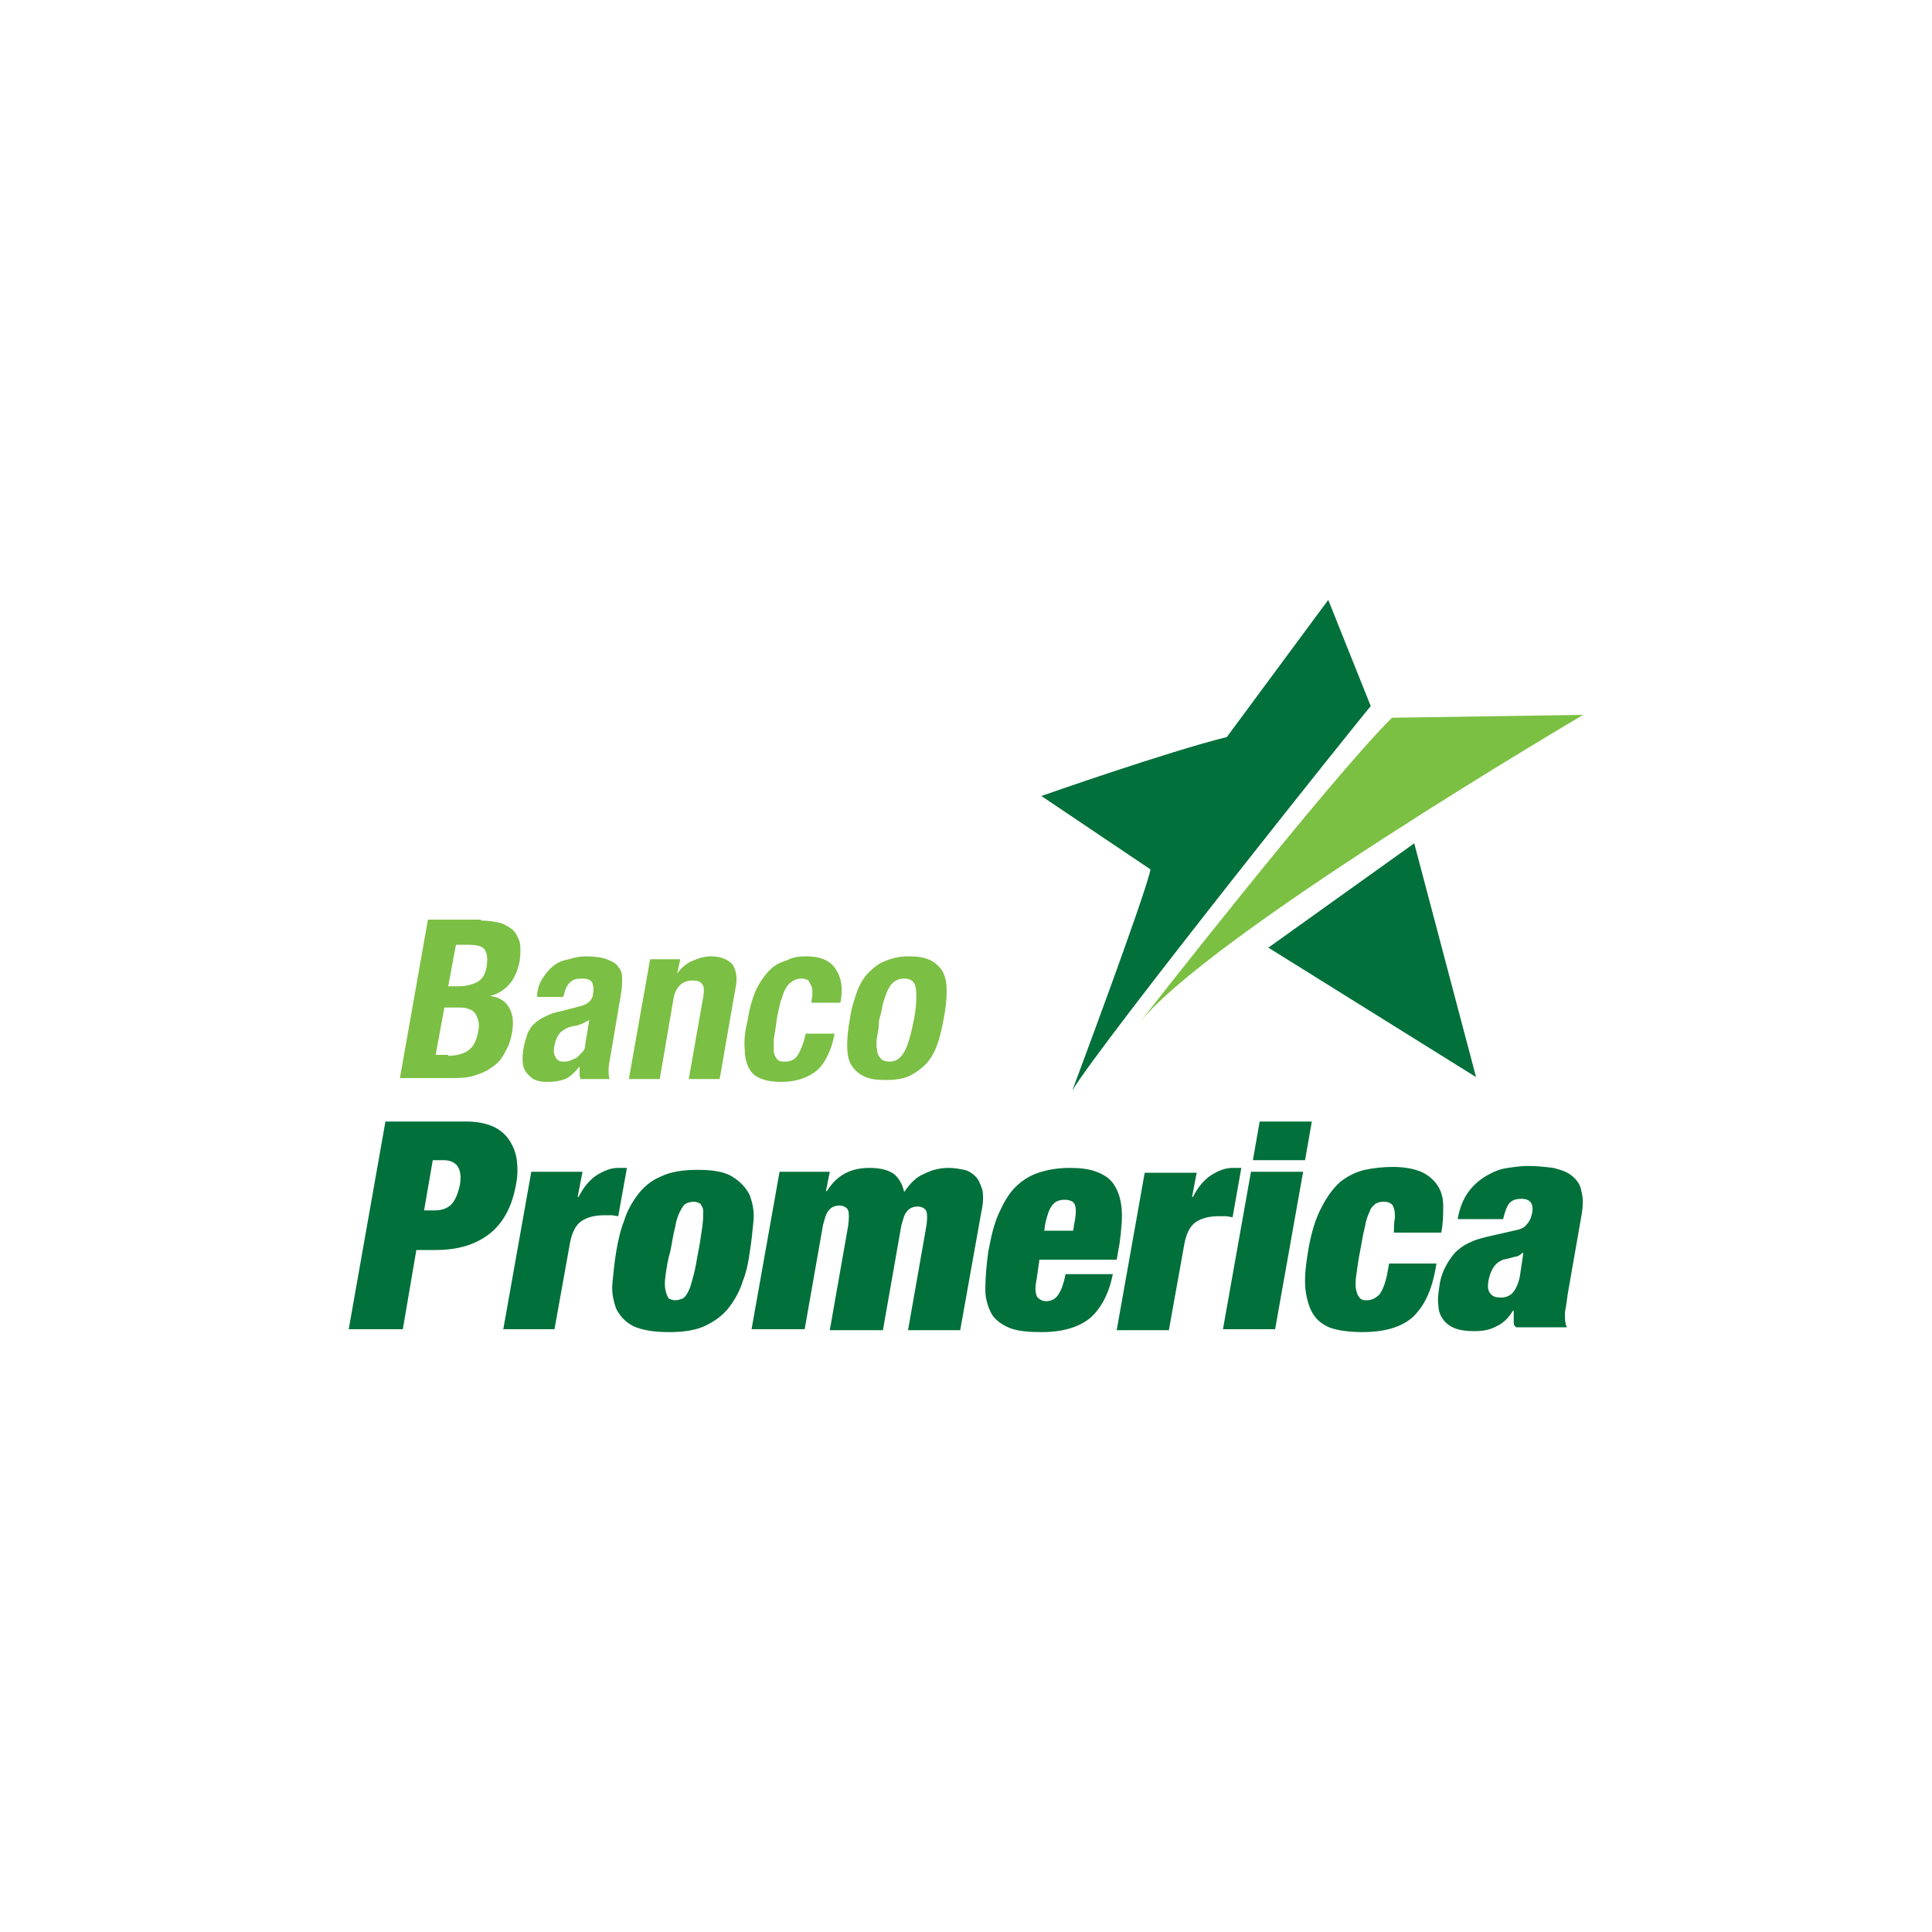
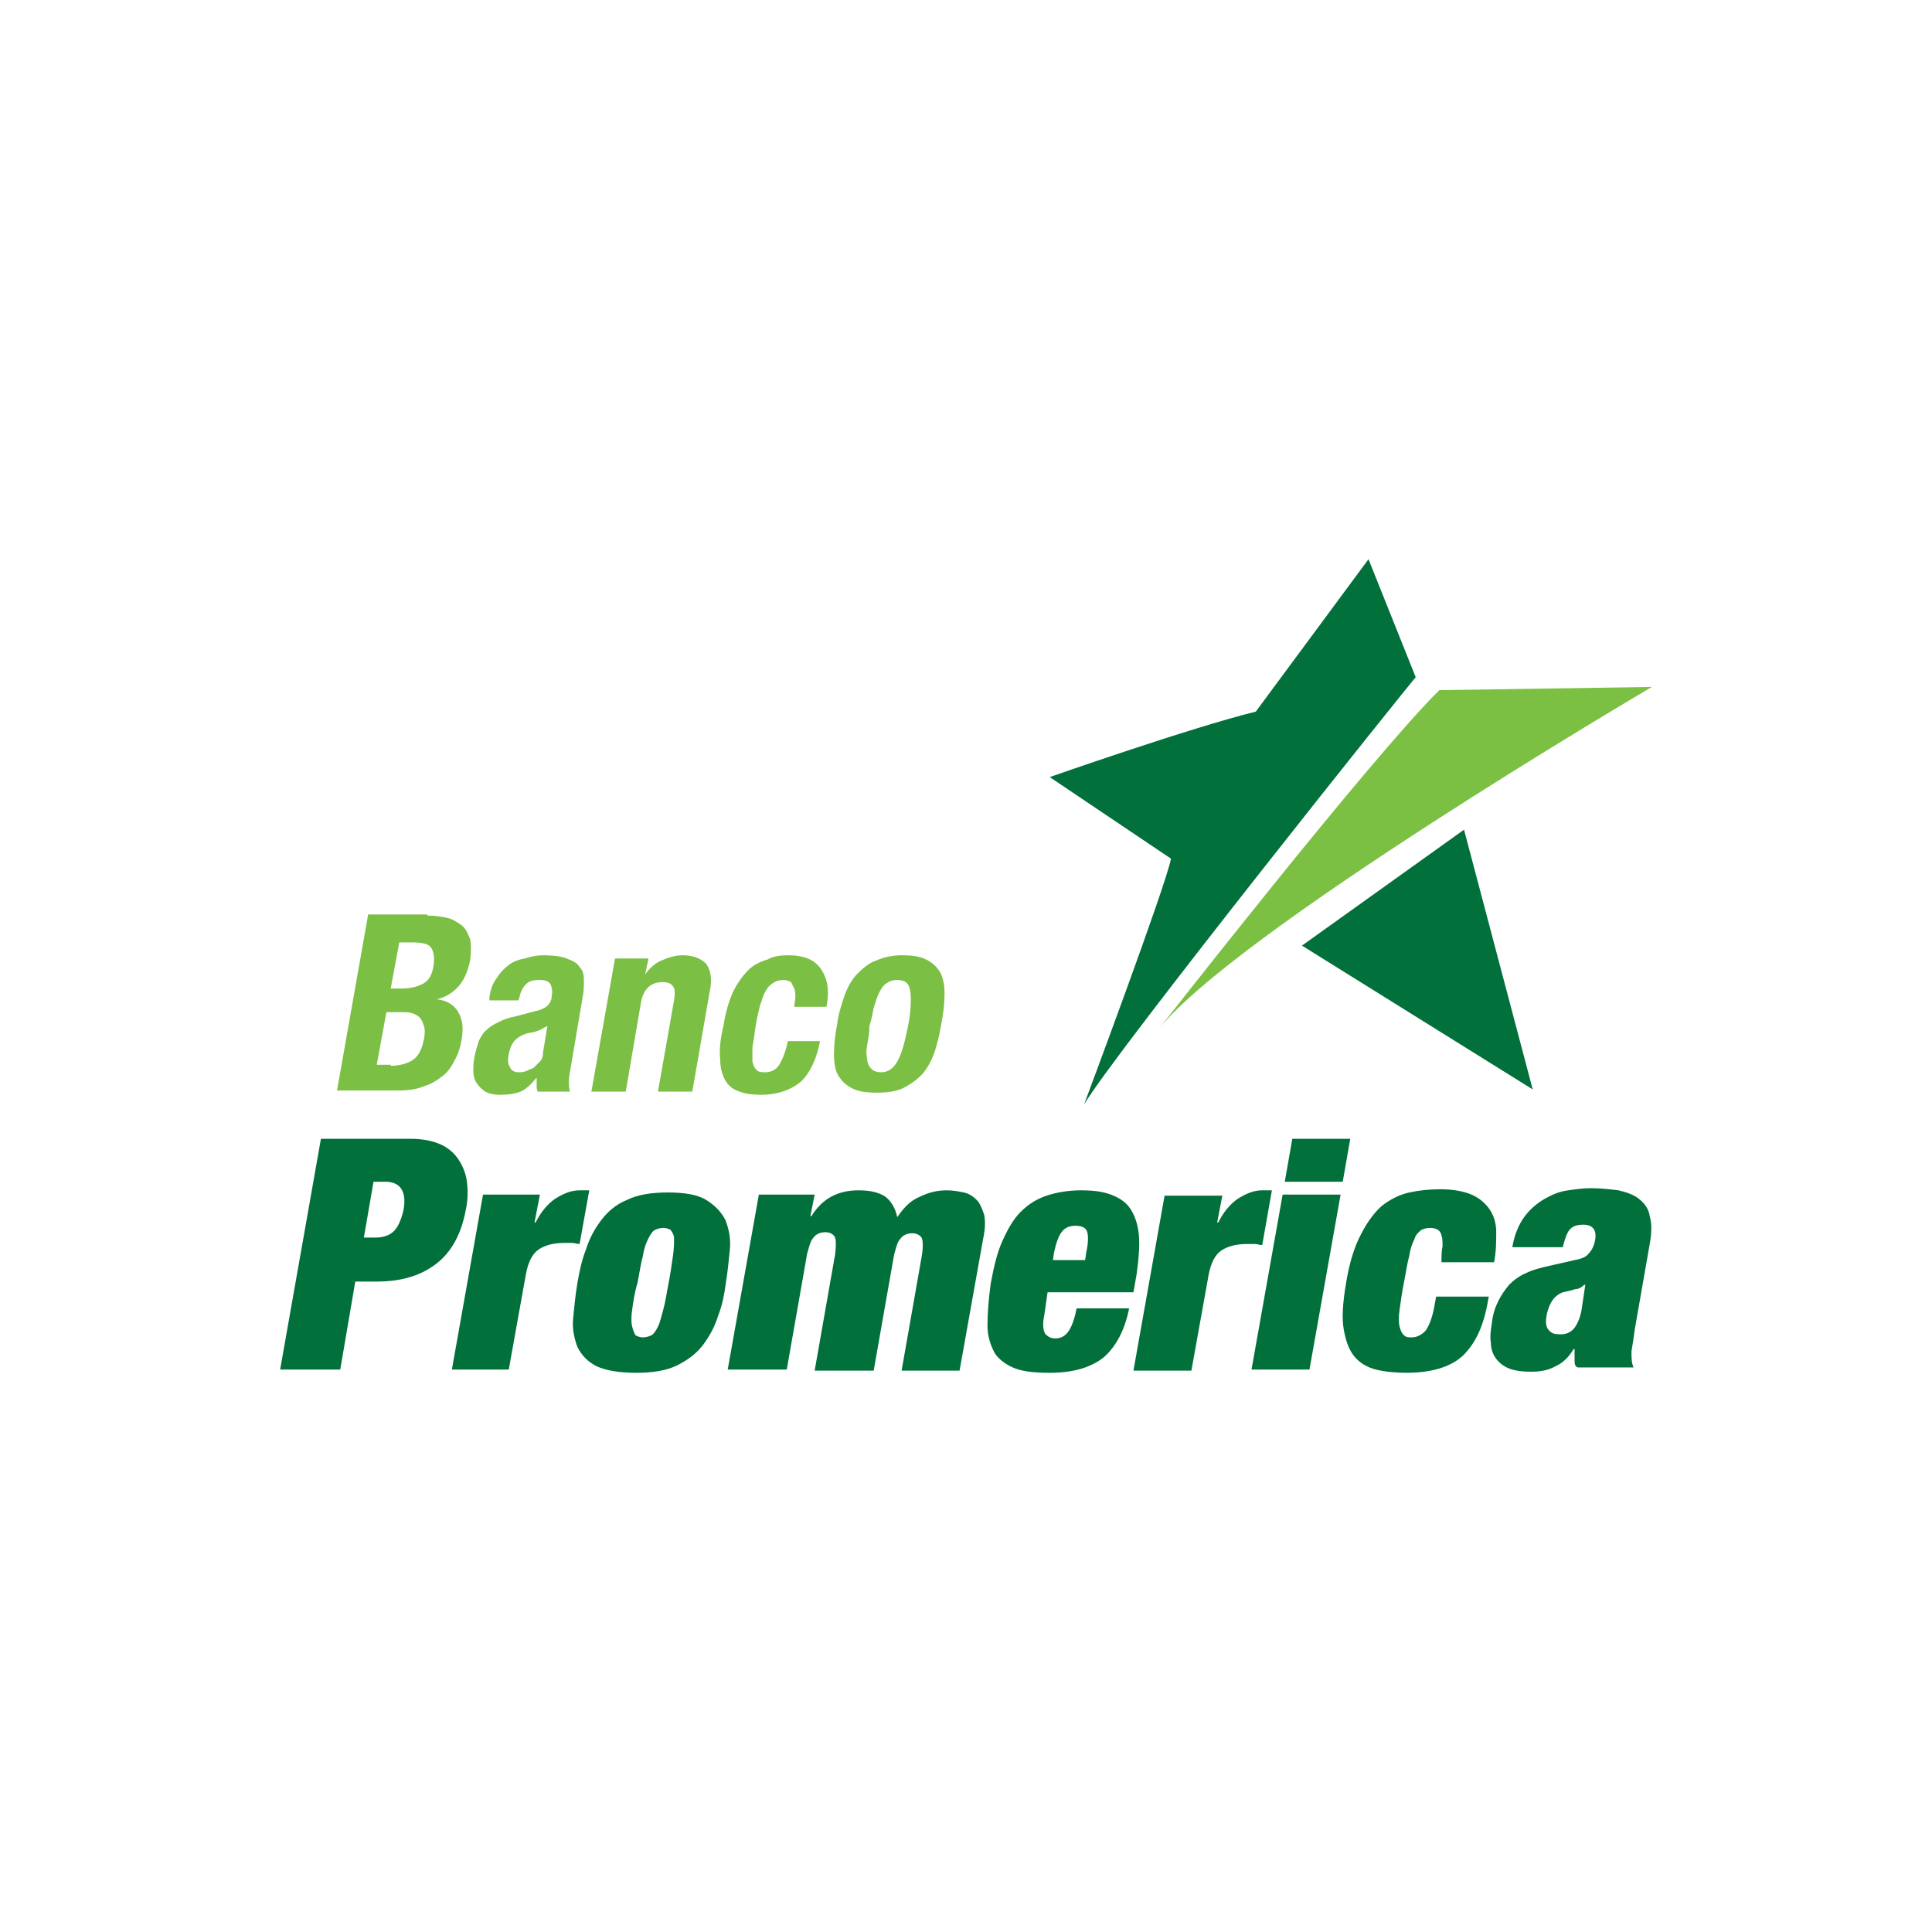
- <svg xmlns="http://www.w3.org/2000/svg" version="1.1" id="Layer_1" x="0px" y="0px" viewBox="0 0 20 20" style="enable-background:new 0 0 20 20;" xml:space="preserve">
+ <svg xmlns="http://www.w3.org/2000/svg" version="1.1" id="Layer_1" x="0px" y="0px" viewBox="1 1 18 18" style="enable-background:new 0 1 18 18;" xml:space="preserve">
  <style type="text/css">
	.st0{fill:#01703A;}
	.st1{fill:#7BBF44;}
	.st2{fill:#7BC043;}
</style>
  <g>
    <g>
      <path class="st0" d="M4.83,11.61c0.11,0,0.2,0.02,0.27,0.05c0.07,0.03,0.13,0.08,0.17,0.14c0.04,0.06,0.07,0.13,0.08,0.21    c0.01,0.08,0.01,0.17-0.01,0.26c-0.04,0.22-0.13,0.39-0.27,0.5c-0.14,0.11-0.32,0.17-0.56,0.17h-0.2l-0.14,0.82H3.61l0.38-2.15    H4.83z M4.5,12.53c0.07,0,0.13-0.02,0.17-0.06c0.04-0.04,0.07-0.11,0.09-0.2c0.03-0.17-0.03-0.26-0.17-0.26H4.48l-0.09,0.52H4.5z" />
      <path class="st0" d="M6.03,12.13l-0.05,0.26h0.01c0.05-0.1,0.11-0.17,0.18-0.22c0.08-0.05,0.15-0.08,0.23-0.08h0.09L6.4,12.59    c-0.02,0-0.05-0.01-0.07-0.01c-0.02,0-0.04,0-0.07,0c-0.1,0-0.18,0.02-0.24,0.06c-0.06,0.04-0.1,0.12-0.12,0.23l-0.16,0.89H5.21    l0.29-1.63H6.03z" />
      <path class="st0" d="M7.69,13.26c-0.03,0.1-0.08,0.19-0.14,0.27c-0.06,0.08-0.14,0.14-0.24,0.19c-0.1,0.05-0.23,0.07-0.38,0.07    c-0.16,0-0.28-0.02-0.37-0.06c-0.08-0.04-0.14-0.1-0.18-0.18c-0.03-0.08-0.05-0.17-0.04-0.27c0.01-0.1,0.02-0.21,0.04-0.33    c0.02-0.11,0.04-0.21,0.08-0.31c0.03-0.1,0.08-0.19,0.14-0.27c0.06-0.08,0.14-0.15,0.24-0.19c0.1-0.05,0.23-0.07,0.38-0.07    c0.16,0,0.28,0.02,0.36,0.07c0.08,0.05,0.14,0.11,0.18,0.19c0.03,0.08,0.05,0.17,0.04,0.27c-0.01,0.1-0.02,0.21-0.04,0.33    C7.75,13.05,7.73,13.16,7.69,13.26z M6.89,13.2c-0.01,0.07-0.01,0.12,0,0.16c0.01,0.04,0.02,0.06,0.03,0.08    c0.02,0.01,0.04,0.02,0.07,0.02c0.03,0,0.06-0.01,0.08-0.02c0.02-0.01,0.04-0.04,0.06-0.08c0.02-0.04,0.03-0.09,0.05-0.16    c0.02-0.07,0.03-0.15,0.05-0.25c0.02-0.1,0.03-0.19,0.04-0.25c0.01-0.07,0.01-0.12,0.01-0.16c0-0.04-0.02-0.06-0.03-0.08    c-0.02-0.01-0.04-0.02-0.07-0.02c-0.03,0-0.06,0.01-0.08,0.02c-0.02,0.01-0.04,0.04-0.06,0.08c-0.02,0.04-0.04,0.09-0.05,0.16    c-0.02,0.07-0.03,0.15-0.05,0.25C6.91,13.05,6.9,13.13,6.89,13.2z" />
      <path class="st0" d="M8.78,12.53c-0.01-0.03-0.05-0.05-0.09-0.05c-0.05,0-0.09,0.02-0.11,0.05c-0.03,0.03-0.04,0.08-0.06,0.15    l-0.19,1.08H7.78l0.29-1.63h0.52l-0.04,0.2h0.01c0.1-0.16,0.24-0.24,0.44-0.24c0.11,0,0.19,0.02,0.25,0.06    c0.05,0.04,0.09,0.1,0.11,0.19c0.06-0.09,0.13-0.16,0.21-0.19c0.08-0.04,0.16-0.06,0.25-0.06c0.06,0,0.11,0.01,0.16,0.02    c0.05,0.01,0.09,0.04,0.12,0.07c0.03,0.03,0.05,0.08,0.07,0.14c0.01,0.06,0.01,0.13-0.01,0.22l-0.22,1.23H9.4l0.19-1.08    c0.01-0.07,0.01-0.12,0-0.15c-0.01-0.03-0.05-0.05-0.09-0.05c-0.05,0-0.09,0.02-0.11,0.05c-0.03,0.03-0.04,0.08-0.06,0.15    l-0.19,1.08H8.59l0.19-1.08C8.79,12.61,8.79,12.56,8.78,12.53z" />
      <path class="st0" d="M10.73,13.25c-0.02,0.09-0.01,0.15,0.01,0.18c0.03,0.03,0.06,0.04,0.09,0.04c0.05,0,0.09-0.02,0.12-0.06    c0.03-0.04,0.06-0.11,0.08-0.22h0.49c-0.04,0.2-0.12,0.35-0.23,0.45c-0.12,0.1-0.29,0.15-0.51,0.15c-0.13,0-0.24-0.01-0.32-0.04    c-0.08-0.03-0.15-0.08-0.19-0.14c-0.04-0.07-0.07-0.16-0.07-0.26c0-0.11,0.01-0.24,0.03-0.39c0.03-0.16,0.06-0.29,0.11-0.4    c0.05-0.11,0.1-0.2,0.17-0.27c0.07-0.07,0.15-0.12,0.24-0.15c0.09-0.03,0.2-0.05,0.32-0.05c0.11,0,0.2,0.01,0.28,0.04    c0.08,0.03,0.14,0.07,0.18,0.13c0.04,0.06,0.07,0.14,0.08,0.24c0.01,0.1,0,0.22-0.02,0.37l-0.03,0.17h-0.8L10.73,13.25z     M11.13,12.48c-0.01-0.04-0.05-0.06-0.11-0.06c-0.06,0-0.1,0.02-0.13,0.06c-0.03,0.04-0.05,0.1-0.07,0.19l-0.01,0.07h0.3    l0.01-0.07C11.14,12.58,11.14,12.52,11.13,12.48z" />
      <path class="st0" d="M12.39,12.13l-0.05,0.26h0.01c0.05-0.1,0.11-0.17,0.18-0.22c0.08-0.05,0.15-0.08,0.23-0.08h0.09l-0.09,0.51    c-0.02,0-0.05-0.01-0.07-0.01c-0.02,0-0.04,0-0.07,0c-0.1,0-0.18,0.02-0.24,0.06c-0.06,0.04-0.1,0.12-0.12,0.23l-0.16,0.89h-0.54    l0.29-1.63H12.39z" />
      <path class="st0" d="M13.49,12.13l-0.29,1.63h-0.54l0.29-1.63H13.49z M13.58,11.61l-0.07,0.4h-0.54l0.07-0.4H13.58z" />
      <path class="st0" d="M14.44,12.61c0-0.04,0-0.07-0.01-0.1c-0.01-0.05-0.05-0.07-0.11-0.07c-0.03,0-0.06,0.01-0.08,0.02    c-0.02,0.02-0.05,0.04-0.06,0.08c-0.02,0.04-0.04,0.09-0.05,0.16c-0.02,0.07-0.03,0.15-0.05,0.25c-0.02,0.1-0.03,0.18-0.04,0.25    c-0.01,0.07-0.01,0.12,0,0.16c0.01,0.04,0.02,0.06,0.04,0.08c0.02,0.02,0.04,0.02,0.07,0.02c0.05,0,0.09-0.02,0.13-0.06    c0.03-0.04,0.06-0.11,0.08-0.21l0.02-0.11h0.49c-0.02,0.13-0.05,0.24-0.09,0.33c-0.04,0.09-0.09,0.16-0.15,0.22    c-0.12,0.11-0.3,0.16-0.53,0.16c-0.1,0-0.2-0.01-0.28-0.03c-0.08-0.02-0.15-0.06-0.2-0.12c-0.05-0.06-0.08-0.14-0.1-0.25    c-0.02-0.11-0.01-0.25,0.02-0.43c0.03-0.19,0.08-0.35,0.14-0.46c0.06-0.12,0.13-0.21,0.2-0.27c0.08-0.06,0.16-0.1,0.25-0.12    c0.09-0.02,0.19-0.03,0.29-0.03c0.12,0,0.22,0.02,0.29,0.05c0.07,0.03,0.13,0.08,0.17,0.14c0.04,0.06,0.06,0.13,0.06,0.21    c0,0.08,0,0.18-0.02,0.28h-0.49C14.43,12.7,14.43,12.65,14.44,12.61z" />
      <path class="st0" d="M15.67,13.67c0-0.03,0-0.06,0-0.1h-0.01c-0.04,0.07-0.1,0.13-0.17,0.16c-0.07,0.04-0.15,0.05-0.23,0.05    c-0.08,0-0.15-0.01-0.2-0.03c-0.05-0.02-0.09-0.05-0.12-0.09c-0.03-0.04-0.05-0.09-0.05-0.15c-0.01-0.06,0-0.12,0.01-0.19    c0.01-0.08,0.03-0.14,0.06-0.2c0.03-0.06,0.06-0.1,0.1-0.15c0.04-0.04,0.09-0.08,0.16-0.11c0.06-0.03,0.14-0.05,0.23-0.07    l0.22-0.05c0.06-0.01,0.11-0.03,0.13-0.06c0.03-0.03,0.05-0.07,0.06-0.12c0.02-0.1-0.02-0.15-0.11-0.15    c-0.05,0-0.09,0.01-0.12,0.04c-0.03,0.03-0.05,0.09-0.07,0.17h-0.47c0.02-0.12,0.06-0.21,0.11-0.28c0.05-0.07,0.12-0.13,0.19-0.17    c0.07-0.04,0.14-0.07,0.22-0.08c0.07-0.01,0.14-0.02,0.21-0.02c0.09,0,0.18,0.01,0.26,0.02c0.08,0.02,0.14,0.04,0.19,0.08    c0.05,0.04,0.09,0.09,0.1,0.16c0.02,0.07,0.02,0.15,0,0.26l-0.14,0.8c-0.01,0.08-0.02,0.14-0.03,0.2c0,0.06,0,0.11,0.02,0.15    h-0.52C15.67,13.73,15.67,13.7,15.67,13.67z M15.67,13.37c0.03-0.04,0.06-0.11,0.07-0.2l0.03-0.2h-0.01    c-0.02,0.02-0.05,0.04-0.08,0.04c-0.03,0.01-0.07,0.02-0.12,0.03c-0.05,0.02-0.08,0.05-0.1,0.08c-0.02,0.03-0.04,0.08-0.05,0.13    c-0.01,0.05-0.01,0.1,0.01,0.13c0.02,0.03,0.05,0.05,0.09,0.05C15.59,13.44,15.64,13.41,15.67,13.37z" />
    </g>
    <g>
      <path class="st1" d="M4.98,9.53c0.07,0,0.13,0.01,0.18,0.02c0.05,0.01,0.1,0.04,0.14,0.07C5.34,9.65,5.36,9.7,5.38,9.75    c0.01,0.05,0.01,0.12,0,0.2c-0.02,0.09-0.05,0.17-0.1,0.23c-0.05,0.06-0.12,0.11-0.21,0.13l0,0c0.09,0.01,0.16,0.05,0.2,0.12    c0.04,0.07,0.05,0.15,0.03,0.26c-0.01,0.06-0.03,0.13-0.06,0.18c-0.03,0.06-0.06,0.11-0.11,0.15c-0.05,0.04-0.11,0.08-0.18,0.1    c-0.07,0.03-0.15,0.04-0.25,0.04H4.14l0.29-1.64H4.98z M4.64,10.93c0.08,0,0.15-0.02,0.2-0.05c0.06-0.04,0.09-0.1,0.11-0.2    c0.01-0.05,0.01-0.09,0-0.12c-0.01-0.03-0.02-0.06-0.04-0.08c-0.02-0.02-0.04-0.03-0.07-0.04c-0.03-0.01-0.06-0.01-0.1-0.01H4.6    l-0.09,0.49H4.64z M4.74,10.21c0.09,0,0.16-0.02,0.21-0.05c0.05-0.03,0.08-0.09,0.09-0.17c0.01-0.08,0-0.13-0.03-0.17    C4.98,9.79,4.92,9.78,4.84,9.78H4.72l-0.08,0.43H4.74z" />
      <path class="st1" d="M5.56,10.29c0.01-0.07,0.03-0.13,0.07-0.18c0.03-0.05,0.07-0.09,0.11-0.12c0.04-0.03,0.09-0.05,0.15-0.06    C5.95,9.91,6.01,9.9,6.06,9.9c0.09,0,0.17,0.01,0.22,0.03c0.05,0.02,0.1,0.04,0.12,0.08c0.03,0.03,0.04,0.07,0.04,0.12    c0,0.05,0,0.1-0.01,0.15l-0.11,0.65c-0.01,0.06-0.02,0.1-0.02,0.14c0,0.03,0,0.07,0.01,0.1h-0.3c-0.01-0.02-0.01-0.04-0.01-0.06    c0-0.02,0-0.04,0-0.07h0c-0.05,0.06-0.1,0.11-0.15,0.13C5.8,11.19,5.74,11.2,5.66,11.2c-0.06,0-0.1-0.01-0.14-0.03    c-0.03-0.02-0.06-0.05-0.08-0.08c-0.02-0.03-0.03-0.07-0.03-0.11c0-0.04,0-0.08,0.01-0.13c0.01-0.06,0.03-0.11,0.04-0.15    c0.02-0.04,0.04-0.08,0.08-0.11c0.03-0.03,0.07-0.05,0.11-0.07c0.04-0.02,0.09-0.04,0.15-0.05l0.19-0.05    c0.05-0.01,0.09-0.03,0.11-0.05c0.02-0.02,0.04-0.05,0.04-0.09c0.01-0.05,0-0.08-0.01-0.11c-0.02-0.03-0.05-0.04-0.11-0.04    c-0.05,0-0.09,0.01-0.12,0.04c-0.03,0.03-0.05,0.07-0.06,0.12l-0.01,0.03H5.56L5.56,10.29z M6.02,10.6    c-0.03,0.01-0.05,0.02-0.07,0.02c-0.07,0.01-0.12,0.04-0.15,0.07c-0.03,0.03-0.05,0.08-0.06,0.13c-0.01,0.05-0.01,0.09,0.01,0.12    c0.01,0.03,0.04,0.05,0.08,0.05c0.02,0,0.04,0,0.07-0.01c0.02-0.01,0.05-0.02,0.07-0.03c0.02-0.02,0.04-0.04,0.06-0.06    c0.02-0.02,0.03-0.05,0.03-0.09l0.04-0.24C6.07,10.57,6.05,10.59,6.02,10.6z" />
      <path class="st1" d="M7.04,9.94l-0.03,0.14h0c0.04-0.06,0.1-0.11,0.15-0.13C7.23,9.92,7.29,9.9,7.36,9.9    c0.1,0,0.17,0.03,0.22,0.08c0.04,0.06,0.06,0.14,0.03,0.27l-0.16,0.92H7.13l0.15-0.85c0.01-0.06,0.01-0.11-0.01-0.13    c-0.02-0.03-0.05-0.04-0.1-0.04c-0.11,0-0.18,0.07-0.2,0.2l-0.14,0.82H6.51l0.22-1.24H7.04z" />
      <path class="st1" d="M8.41,10.29c0-0.03,0-0.06-0.01-0.08c-0.01-0.02-0.02-0.04-0.03-0.06c-0.02-0.01-0.04-0.02-0.07-0.02    c-0.04,0-0.07,0.01-0.1,0.03c-0.03,0.02-0.05,0.04-0.07,0.08c-0.02,0.03-0.03,0.08-0.05,0.13c-0.01,0.05-0.03,0.12-0.04,0.19    c-0.01,0.08-0.02,0.14-0.03,0.2c0,0.05,0,0.1,0,0.13c0.01,0.04,0.02,0.06,0.04,0.08c0.02,0.02,0.05,0.02,0.08,0.02    c0.05,0,0.1-0.02,0.13-0.07c0.03-0.05,0.06-0.12,0.08-0.22h0.3c-0.03,0.16-0.09,0.29-0.17,0.37c-0.09,0.08-0.22,0.13-0.38,0.13    c-0.08,0-0.15-0.01-0.2-0.03c-0.06-0.02-0.1-0.05-0.13-0.1c-0.03-0.05-0.05-0.12-0.05-0.2c-0.01-0.08,0-0.19,0.03-0.31    c0.02-0.13,0.05-0.23,0.09-0.32c0.04-0.08,0.09-0.15,0.14-0.2c0.05-0.05,0.11-0.08,0.18-0.1C8.2,9.91,8.27,9.9,8.34,9.9    c0.15,0,0.25,0.04,0.31,0.13c0.06,0.09,0.08,0.2,0.05,0.35H8.4C8.4,10.35,8.41,10.32,8.41,10.29z" />
      <path class="st1" d="M8.87,10.27c0.03-0.08,0.07-0.15,0.12-0.2c0.05-0.05,0.11-0.1,0.17-0.12C9.23,9.92,9.31,9.9,9.4,9.9    c0.1,0,0.17,0.01,0.23,0.04c0.06,0.03,0.1,0.07,0.13,0.12c0.03,0.06,0.04,0.12,0.04,0.2c0,0.08-0.01,0.18-0.03,0.28    c-0.02,0.11-0.04,0.2-0.07,0.28c-0.03,0.08-0.07,0.15-0.12,0.2c-0.05,0.05-0.11,0.09-0.17,0.12c-0.07,0.03-0.15,0.04-0.24,0.04    c-0.1,0-0.17-0.01-0.23-0.04c-0.06-0.03-0.1-0.07-0.13-0.12c-0.03-0.05-0.04-0.12-0.04-0.2c0-0.08,0.01-0.18,0.03-0.28    C8.81,10.45,8.84,10.36,8.87,10.27z M9.08,10.73c-0.01,0.05-0.01,0.1,0,0.14c0,0.04,0.02,0.07,0.04,0.09    c0.02,0.02,0.05,0.03,0.09,0.03c0.06,0,0.11-0.03,0.15-0.1c0.04-0.07,0.07-0.18,0.1-0.33c0.03-0.15,0.03-0.27,0.02-0.33    c-0.01-0.07-0.05-0.1-0.12-0.1c-0.04,0-0.07,0.01-0.1,0.03c-0.03,0.02-0.05,0.05-0.07,0.09c-0.02,0.04-0.03,0.08-0.05,0.14    c-0.01,0.05-0.02,0.11-0.04,0.17C9.1,10.62,9.09,10.68,9.08,10.73z" />
    </g>
    <g>
      <path class="st0" d="M11.1,11.29c0,0,0.76-2.03,0.81-2.29l-1.13-0.76c0,0,1.31-0.46,1.92-0.61l1.05-1.42l0.44,1.1    C14.18,7.31,11.39,10.8,11.1,11.29z" />
      <polygon class="st0" points="13.13,9.81 14.64,8.73 15.28,11.15   " />
      <path class="st2" d="M16.39,7.4c0,0-3.95,2.32-4.62,3.22c0,0,2-2.56,2.64-3.19L16.39,7.4z" />
    </g>
  </g>
</svg>
